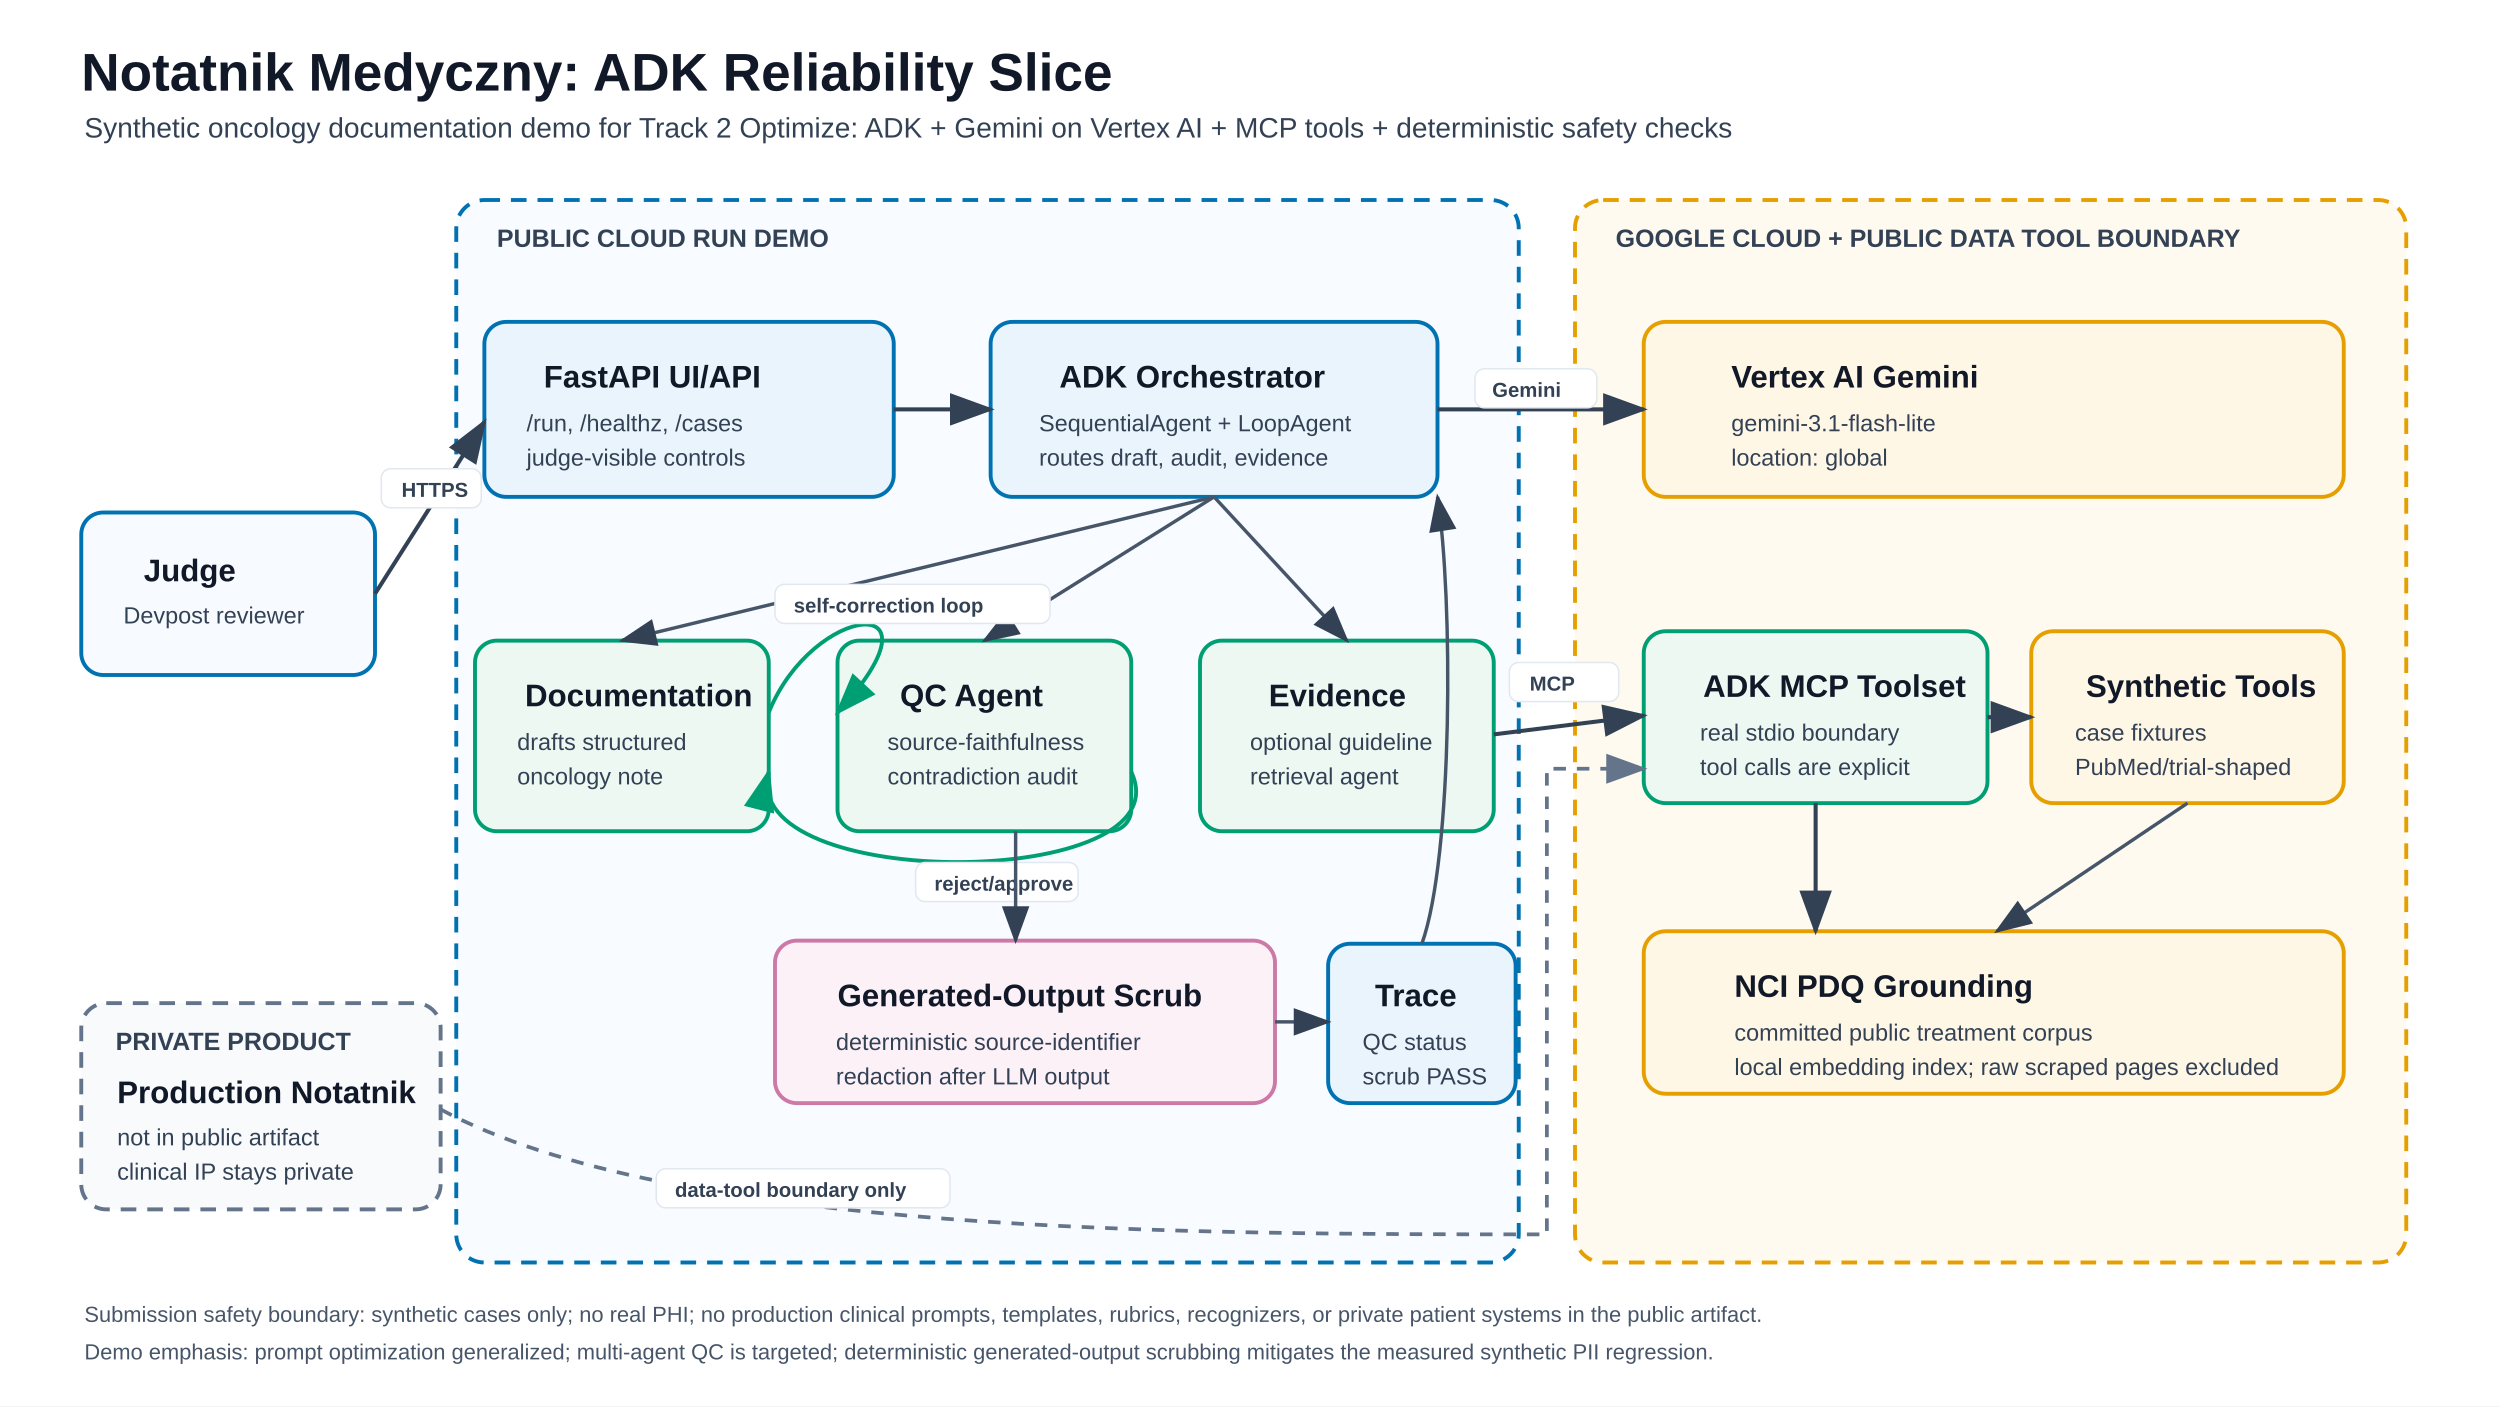
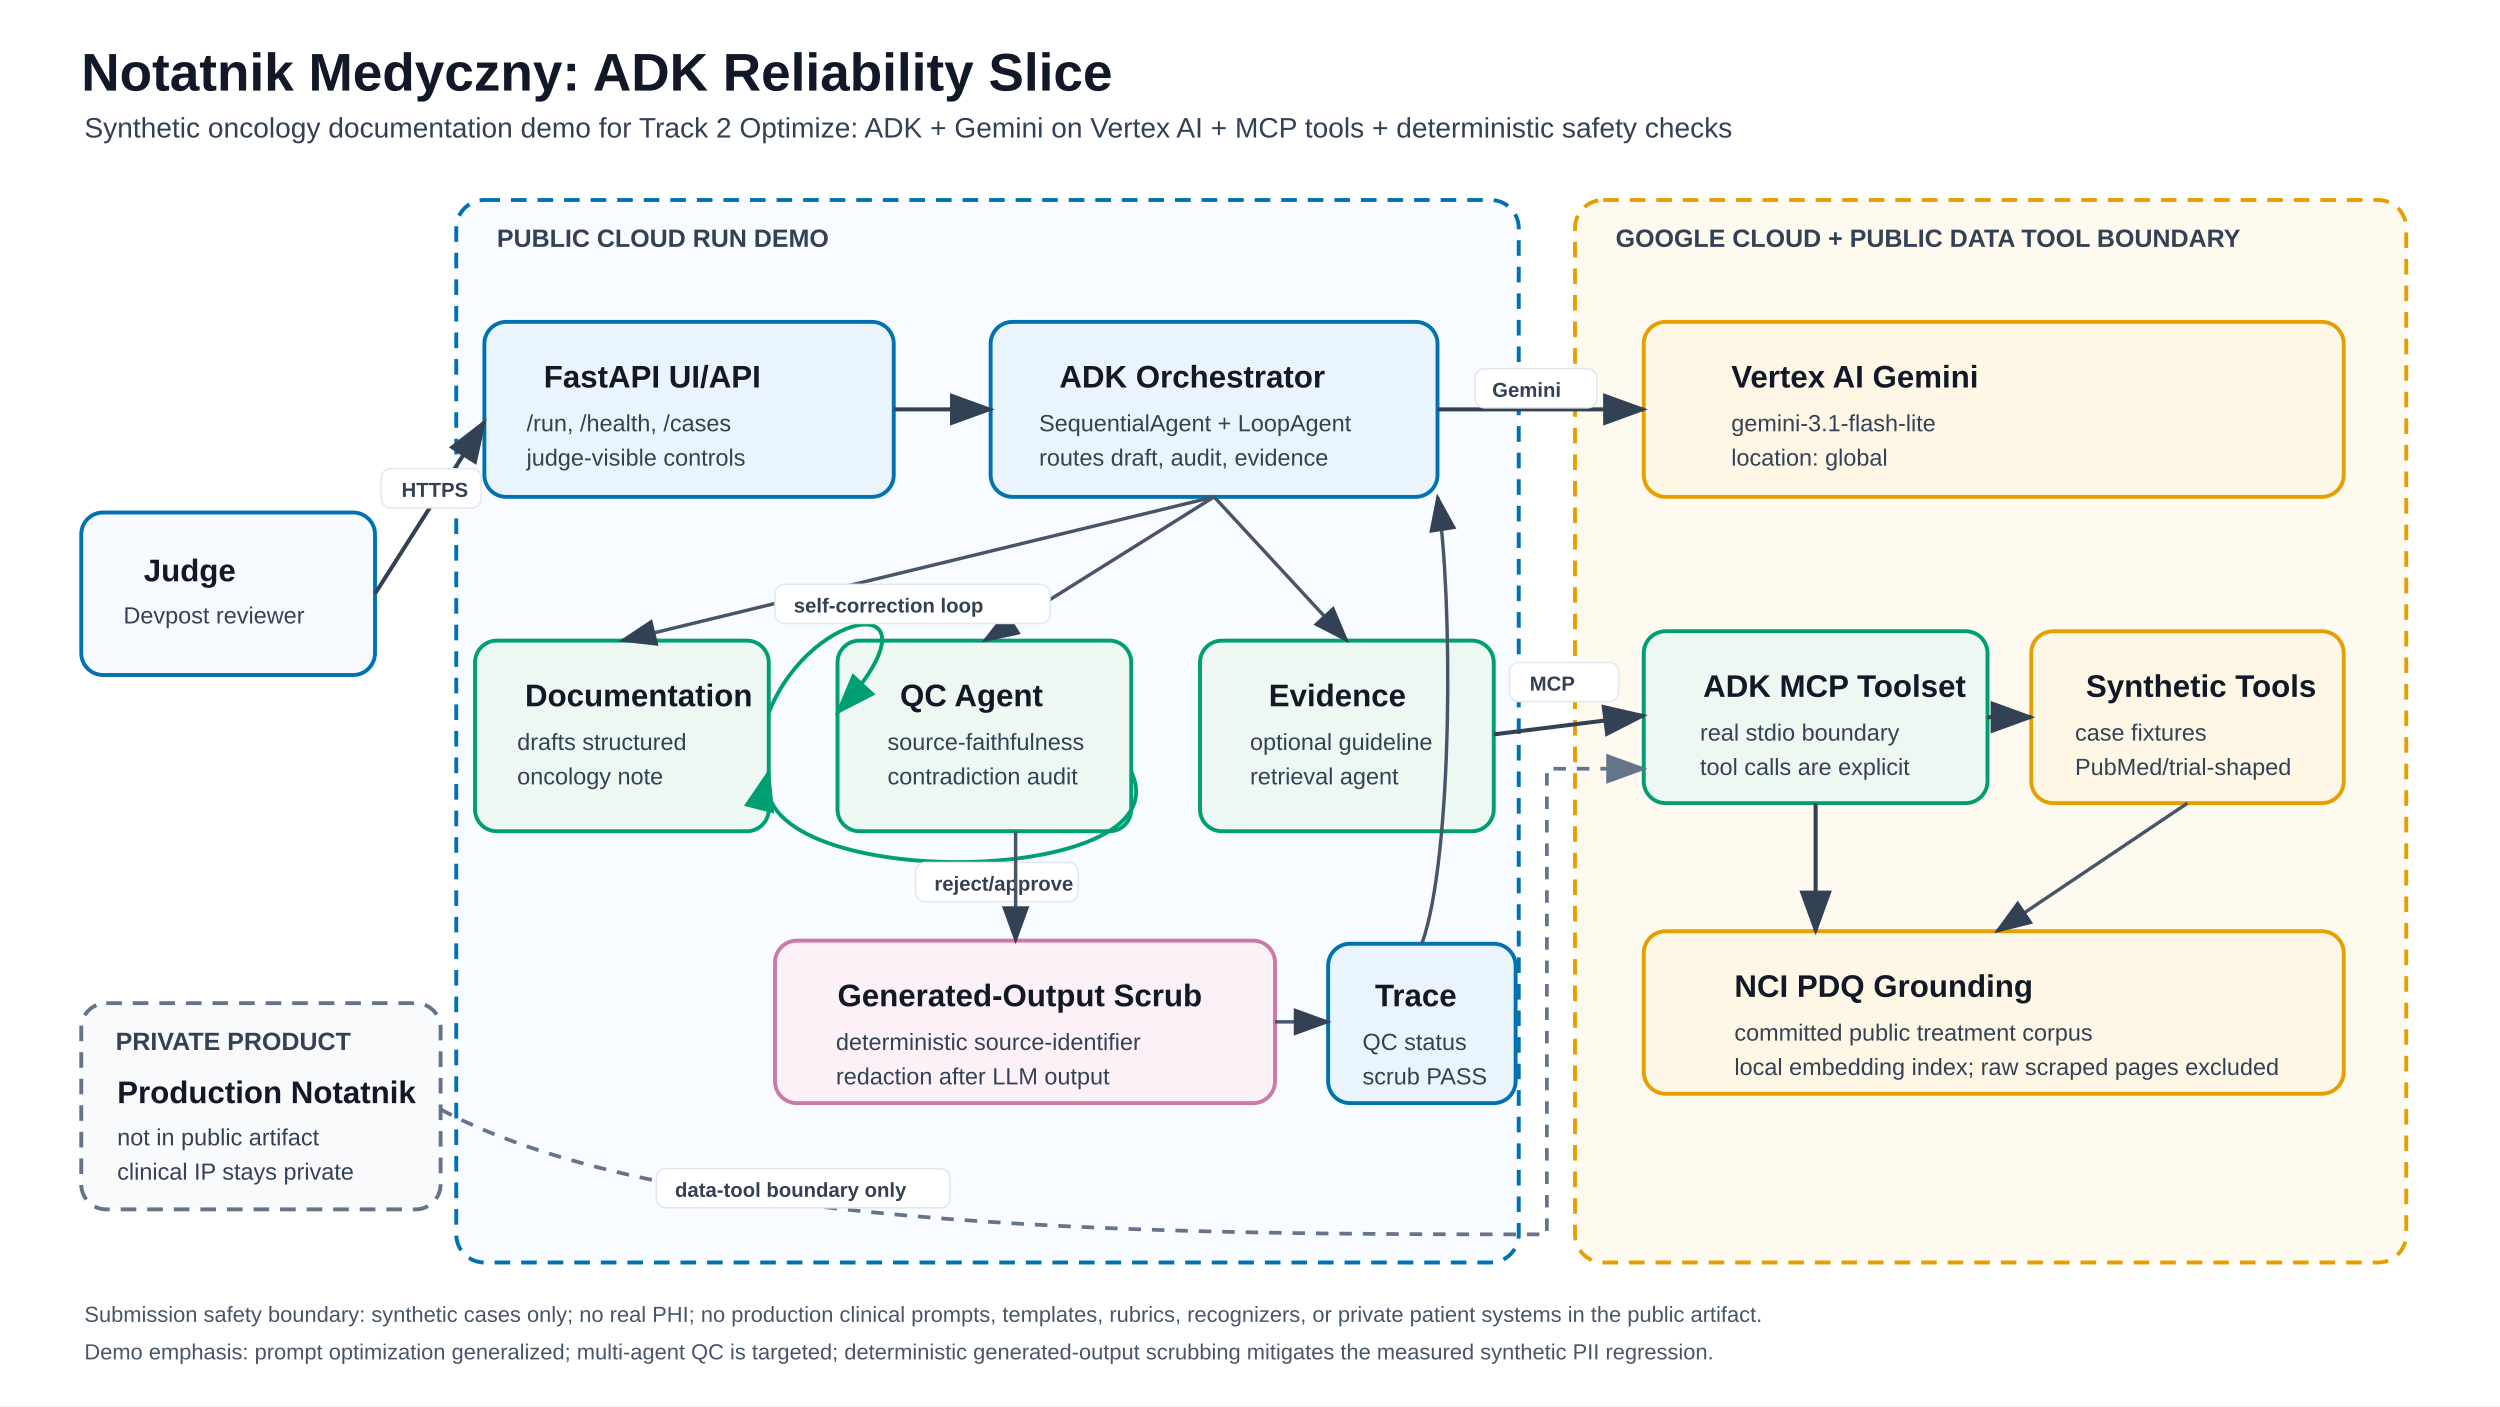
<svg xmlns="http://www.w3.org/2000/svg" width="1600" height="900" viewBox="0 0 1600 900" role="img" aria-labelledby="title desc">
  <defs>
    <style>
      .bg { fill: #ffffff; }
      .title { font-family: Arial, Helvetica, sans-serif; fill: #111827; font-size: 34px; font-weight: 700; }
      .subtitle { font-family: Arial, Helvetica, sans-serif; fill: #334155; font-size: 18px; }
      .section-label { font-family: Arial, Helvetica, sans-serif; fill: #334155; font-size: 16px; font-weight: 700; letter-spacing: 0; }
      .box-title { font-family: Arial, Helvetica, sans-serif; fill: #111827; font-size: 20px; font-weight: 700; }
      .box-text { font-family: Arial, Helvetica, sans-serif; fill: #334155; font-size: 15px; }
      .note { font-family: Arial, Helvetica, sans-serif; fill: #475569; font-size: 14px; }
      .boundary-public { fill: #f8fbff; stroke: #0072b2; stroke-width: 2.5; stroke-dasharray: 10 7; }
      .boundary-google { fill: #fffaf0; stroke: #e69f00; stroke-width: 2.5; stroke-dasharray: 10 7; }
      .boundary-private { fill: #f8fafc; stroke: #64748b; stroke-width: 2.5; stroke-dasharray: 10 7; }
      .external { fill: #f7fbff; stroke: #0072b2; stroke-width: 2.5; }
      .public { fill: #eaf4fc; stroke: #0072b2; stroke-width: 2.5; }
      .agent { fill: #edf8f3; stroke: #009e73; stroke-width: 2.5; }
      .google { fill: #fff7e6; stroke: #e69f00; stroke-width: 2.5; }
      .safety { fill: #fdf1f8; stroke: #cc79a7; stroke-width: 2.5; }
      .private { fill: #f6f7f8; stroke: #64748b; stroke-width: 2.5; stroke-dasharray: 8 6; }
      .arrow { stroke: #334155; stroke-width: 2.6; fill: none; marker-end: url(#arrowhead); }
      .arrow-soft { stroke: #475569; stroke-width: 2.2; fill: none; marker-end: url(#arrowhead); }
      .arrow-loop { stroke: #009e73; stroke-width: 2.5; fill: none; marker-end: url(#arrowhead-green); }
      .arrow-dash { stroke: #64748b; stroke-width: 2.4; fill: none; stroke-dasharray: 8 7; marker-end: url(#arrowhead-gray); }
      .label-bg { fill: #ffffff; stroke: #e2e8f0; stroke-width: 1; }
      .label { font-family: Arial, Helvetica, sans-serif; fill: #334155; font-size: 13px; font-weight: 700; }
    </style>
    <marker id="arrowhead" markerWidth="11" markerHeight="8" refX="10" refY="4" orient="auto" markerUnits="strokeWidth">
      <path d="M0,0 L11,4 L0,8 Z" fill="#334155" />
    </marker>
    <marker id="arrowhead-green" markerWidth="11" markerHeight="8" refX="10" refY="4" orient="auto" markerUnits="strokeWidth">
      <path d="M0,0 L11,4 L0,8 Z" fill="#009e73" />
    </marker>
    <marker id="arrowhead-gray" markerWidth="11" markerHeight="8" refX="10" refY="4" orient="auto" markerUnits="strokeWidth">
      <path d="M0,0 L11,4 L0,8 Z" fill="#64748b" />
    </marker>
  </defs>
  <rect class="bg" x="0" y="0" width="1600" height="900" />
  <text class="title" x="52" y="58">Notatnik Medyczny: ADK Reliability Slice</text>
  <text class="subtitle" x="54" y="88">Synthetic oncology documentation demo for Track 2 Optimize: ADK + Gemini on Vertex AI + MCP tools + deterministic safety checks</text>
  <rect class="boundary-public" x="292" y="128" width="680" height="680" rx="18" />
  <text class="section-label" x="318" y="158">PUBLIC CLOUD RUN DEMO</text>
  <rect class="boundary-google" x="1008" y="128" width="532" height="680" rx="18" />
  <text class="section-label" x="1034" y="158">GOOGLE CLOUD + PUBLIC DATA TOOL BOUNDARY</text>
  <rect class="external" x="52" y="328" width="188" height="104" rx="14" />
  <text class="box-title" x="92" y="372">Judge</text>
  <text class="box-text" x="79" y="399">Devpost reviewer</text>
  <rect class="public" x="310" y="206" width="262" height="112" rx="14" />
  <text class="box-title" x="348" y="248">FastAPI UI/API</text>
-   <text class="box-text" x="337" y="276">/run, /healthz, /cases</text>
+   <text class="box-text" x="337" y="276">/run, /health, /cases</text>
  <text class="box-text" x="337" y="298">judge-visible controls</text>
  <rect class="public" x="634" y="206" width="286" height="112" rx="14" />
  <text class="box-title" x="678" y="248">ADK Orchestrator</text>
  <text class="box-text" x="665" y="276">SequentialAgent + LoopAgent</text>
  <text class="box-text" x="665" y="298">routes draft, audit, evidence</text>
  <rect class="agent" x="304" y="410" width="188" height="122" rx="14" />
  <text class="box-title" x="336" y="452">Documentation</text>
  <text class="box-text" x="331" y="480">drafts structured</text>
  <text class="box-text" x="331" y="502">oncology note</text>
  <rect class="agent" x="536" y="410" width="188" height="122" rx="14" />
  <text class="box-title" x="576" y="452">QC Agent</text>
  <text class="box-text" x="568" y="480">source-faithfulness</text>
  <text class="box-text" x="568" y="502">contradiction audit</text>
  <rect class="agent" x="768" y="410" width="188" height="122" rx="14" />
  <text class="box-title" x="812" y="452">Evidence</text>
  <text class="box-text" x="800" y="480">optional guideline</text>
  <text class="box-text" x="800" y="502">retrieval agent</text>
  <rect class="safety" x="496" y="602" width="320" height="104" rx="14" />
  <text class="box-title" x="536" y="644">Generated-Output Scrub</text>
  <text class="box-text" x="535" y="672">deterministic source-identifier</text>
  <text class="box-text" x="535" y="694">redaction after LLM output</text>
  <rect class="public" x="850" y="604" width="120" height="102" rx="14" />
  <text class="box-title" x="880" y="644">Trace</text>
  <text class="box-text" x="872" y="672">QC status</text>
  <text class="box-text" x="872" y="694">scrub PASS</text>
  <rect class="google" x="1052" y="206" width="448" height="112" rx="14" />
  <text class="box-title" x="1108" y="248">Vertex AI Gemini</text>
  <text class="box-text" x="1108" y="276">gemini-3.1-flash-lite</text>
  <text class="box-text" x="1108" y="298">location: global</text>
  <rect class="agent" x="1052" y="404" width="220" height="110" rx="14" />
  <text class="box-title" x="1090" y="446">ADK MCP Toolset</text>
  <text class="box-text" x="1088" y="474">real stdio boundary</text>
  <text class="box-text" x="1088" y="496">tool calls are explicit</text>
  <rect class="google" x="1300" y="404" width="200" height="110" rx="14" />
  <text class="box-title" x="1335" y="446">Synthetic Tools</text>
  <text class="box-text" x="1328" y="474">case fixtures</text>
  <text class="box-text" x="1328" y="496">PubMed/trial-shaped</text>
  <rect class="google" x="1052" y="596" width="448" height="104" rx="14" />
  <text class="box-title" x="1110" y="638">NCI PDQ Grounding</text>
  <text class="box-text" x="1110" y="666">committed public treatment corpus</text>
  <text class="box-text" x="1110" y="688">local embedding index; raw scraped pages excluded</text>
  <rect class="boundary-private" x="52" y="642" width="230" height="132" rx="16" />
  <text class="section-label" x="74" y="672">PRIVATE PRODUCT</text>
  <text class="box-title" x="75" y="706">Production Notatnik</text>
  <text class="box-text" x="75" y="733">not in public artifact</text>
  <text class="box-text" x="75" y="755">clinical IP stays private</text>
  <path class="arrow" d="M240 380 L310 270" />
  <rect class="label-bg" x="244" y="300" width="64" height="25" rx="6" />
  <text class="label" x="257" y="318">HTTPS</text>
  <path class="arrow" d="M572 262 L634 262" />
  <path class="arrow-soft" d="M777 318 L398 410" />
  <path class="arrow-soft" d="M777 318 L630 410" />
  <path class="arrow-soft" d="M777 318 L862 410" />
  <path class="arrow-loop" d="M492 456 C520 386, 610 376, 536 456" />
  <rect class="label-bg" x="496" y="374" width="176" height="25" rx="6" />
  <text class="label" x="508" y="392">self-correction loop</text>
  <path class="arrow-loop" d="M724 494 C760 570, 472 572, 492 494" />
  <rect class="label-bg" x="586" y="552" width="104" height="25" rx="6" />
  <text class="label" x="598" y="570">reject/approve</text>
  <path class="arrow-soft" d="M650 532 L650 602" />
  <path class="arrow-soft" d="M816 654 L850 654" />
  <path class="arrow-soft" d="M910 604 C930 548, 930 382, 920 318" />
  <path class="arrow" d="M920 262 L1052 262" />
  <rect class="label-bg" x="944" y="236" width="78" height="25" rx="6" />
  <text class="label" x="955" y="254">Gemini</text>
  <path class="arrow" d="M956 470 L1052 458" />
  <rect class="label-bg" x="966" y="424" width="70" height="25" rx="6" />
  <text class="label" x="979" y="442">MCP</text>
  <path class="arrow" d="M1272 459 L1300 459" />
  <path class="arrow" d="M1162 514 L1162 596" />
  <path class="arrow-soft" d="M1400 514 L1278 596" />
  <path class="arrow-dash" d="M282 710 C430 790, 760 790, 990 790 L990 492 L1052 492" />
  <rect class="label-bg" x="420" y="748" width="188" height="25" rx="6" />
  <text class="label" x="432" y="766">data-tool boundary only</text>
  <text class="note" x="54" y="846">Submission safety boundary: synthetic cases only; no real PHI; no production clinical prompts, templates, rubrics, recognizers, or private patient systems in the public artifact.</text>
  <text class="note" x="54" y="870">Demo emphasis: prompt optimization generalized; multi-agent QC is targeted; deterministic generated-output scrubbing mitigates the measured synthetic PII regression.</text>
</svg>
